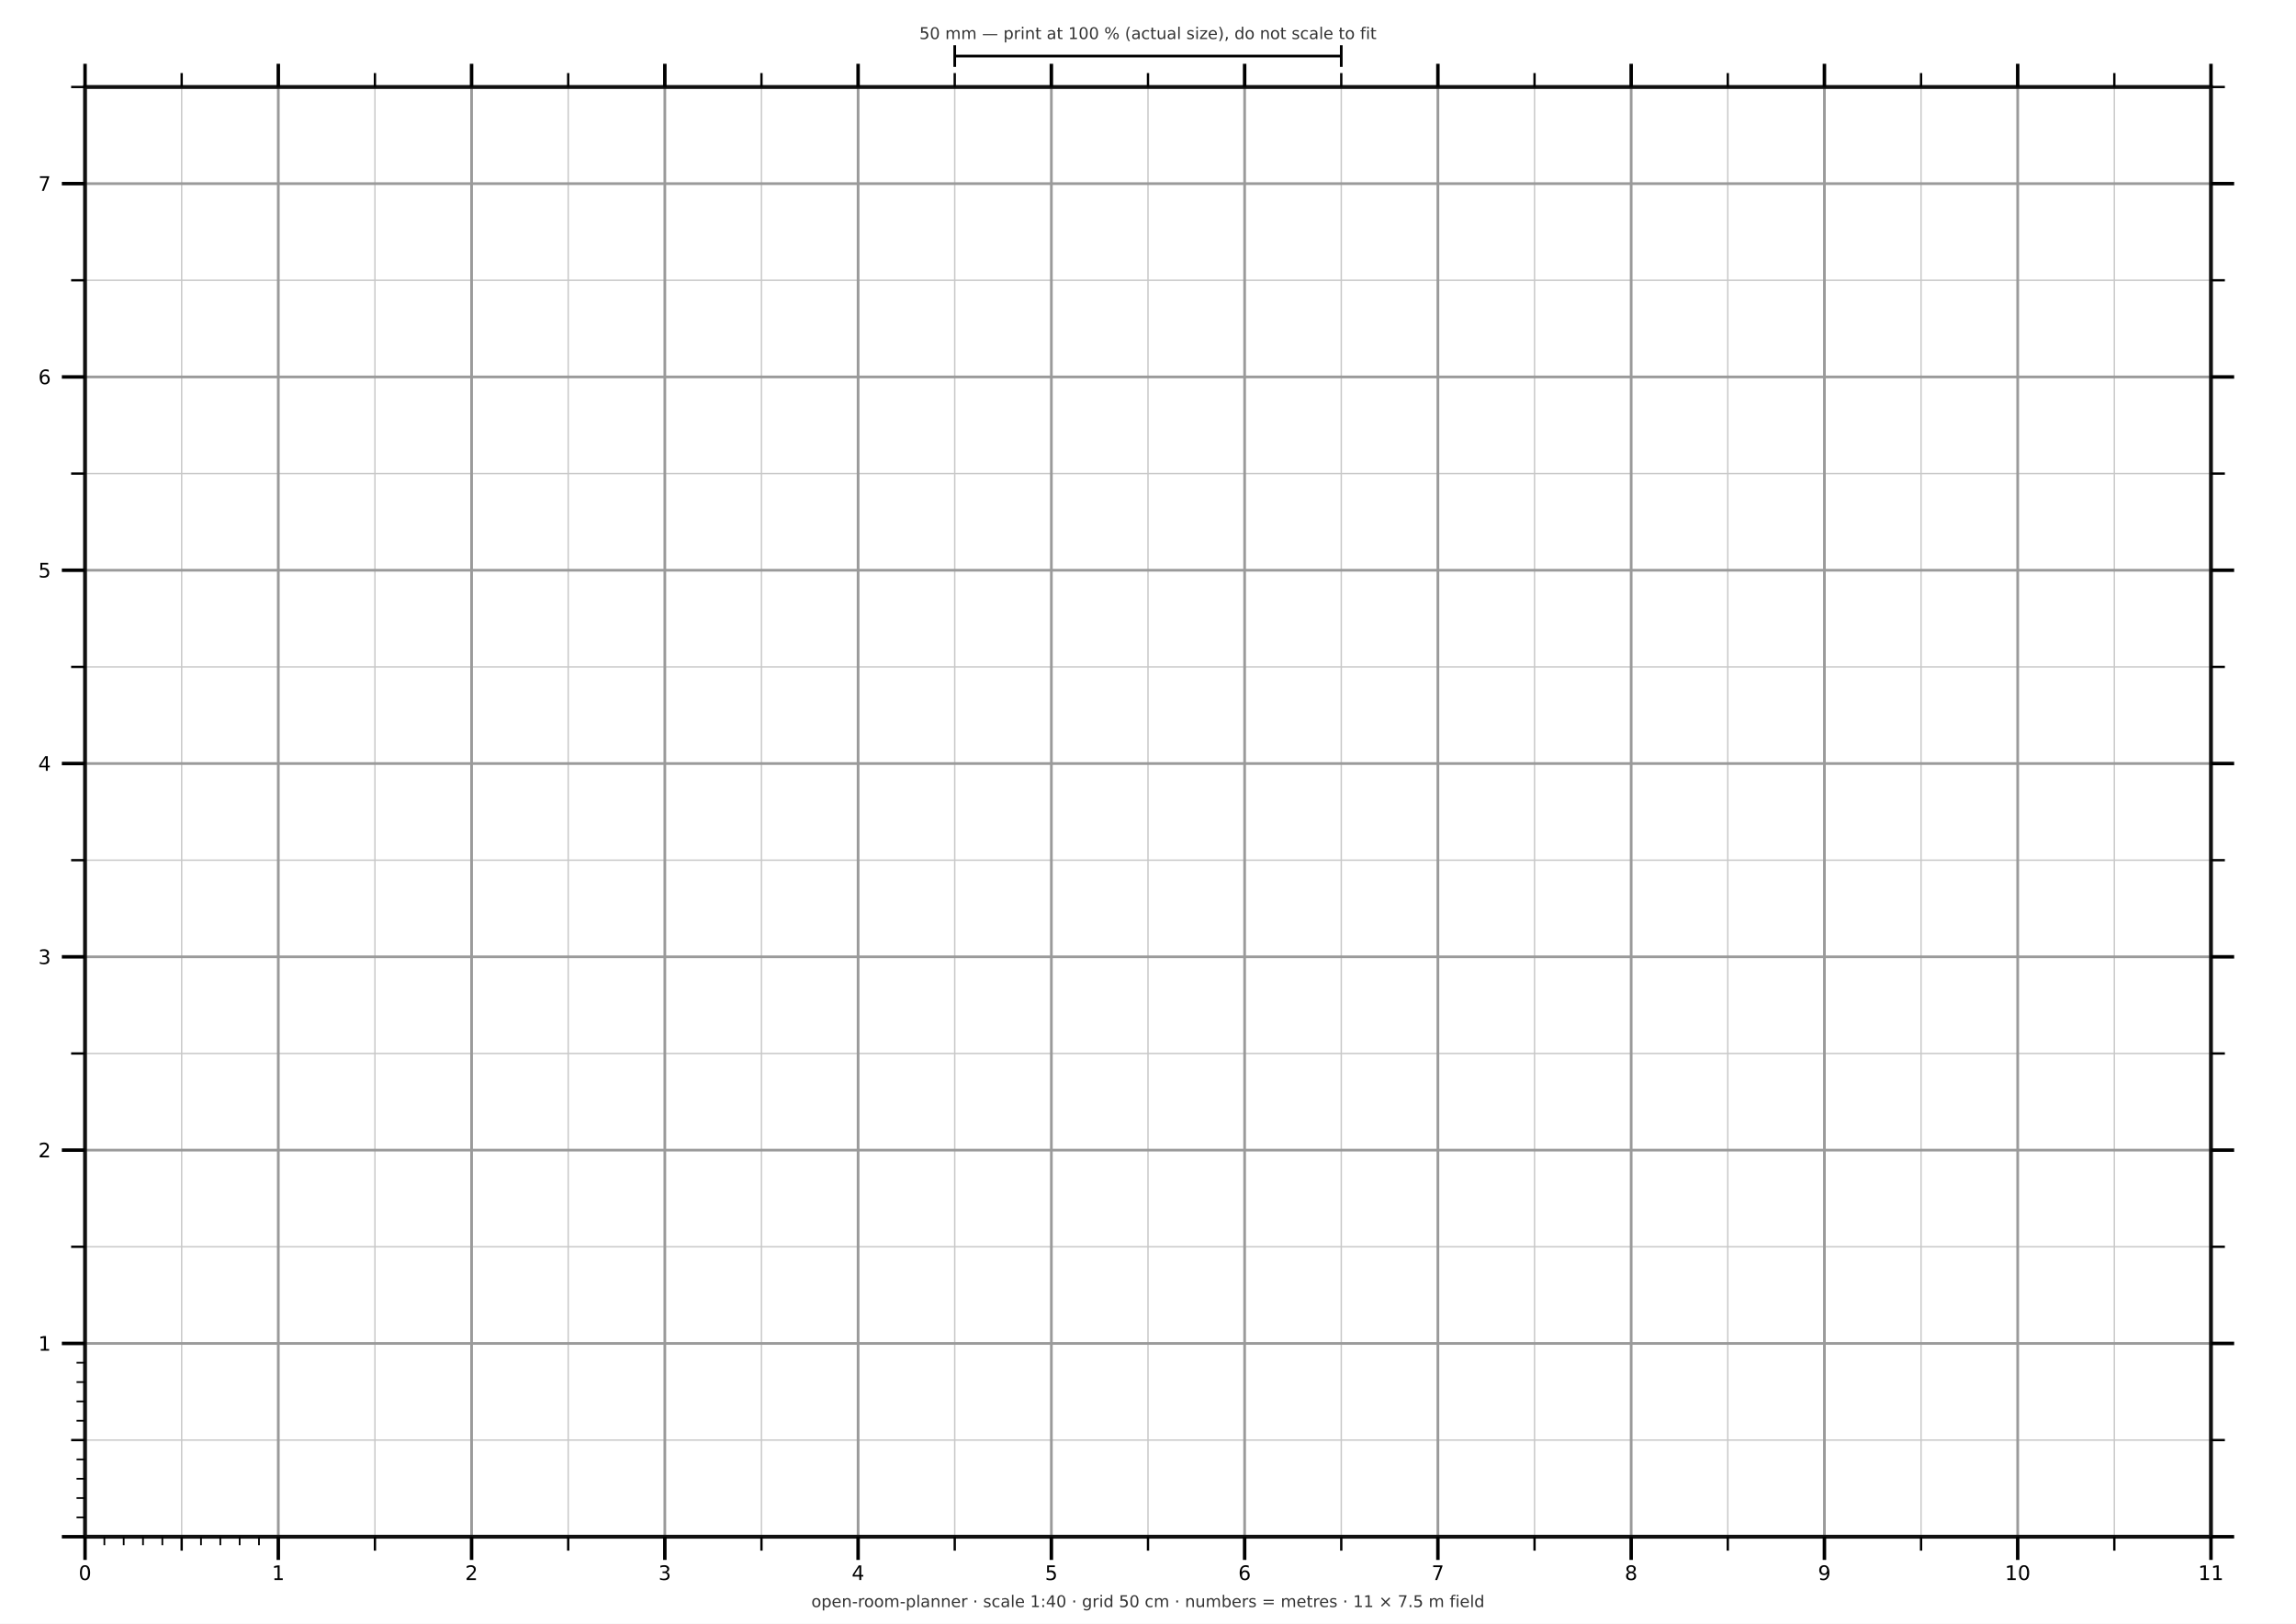
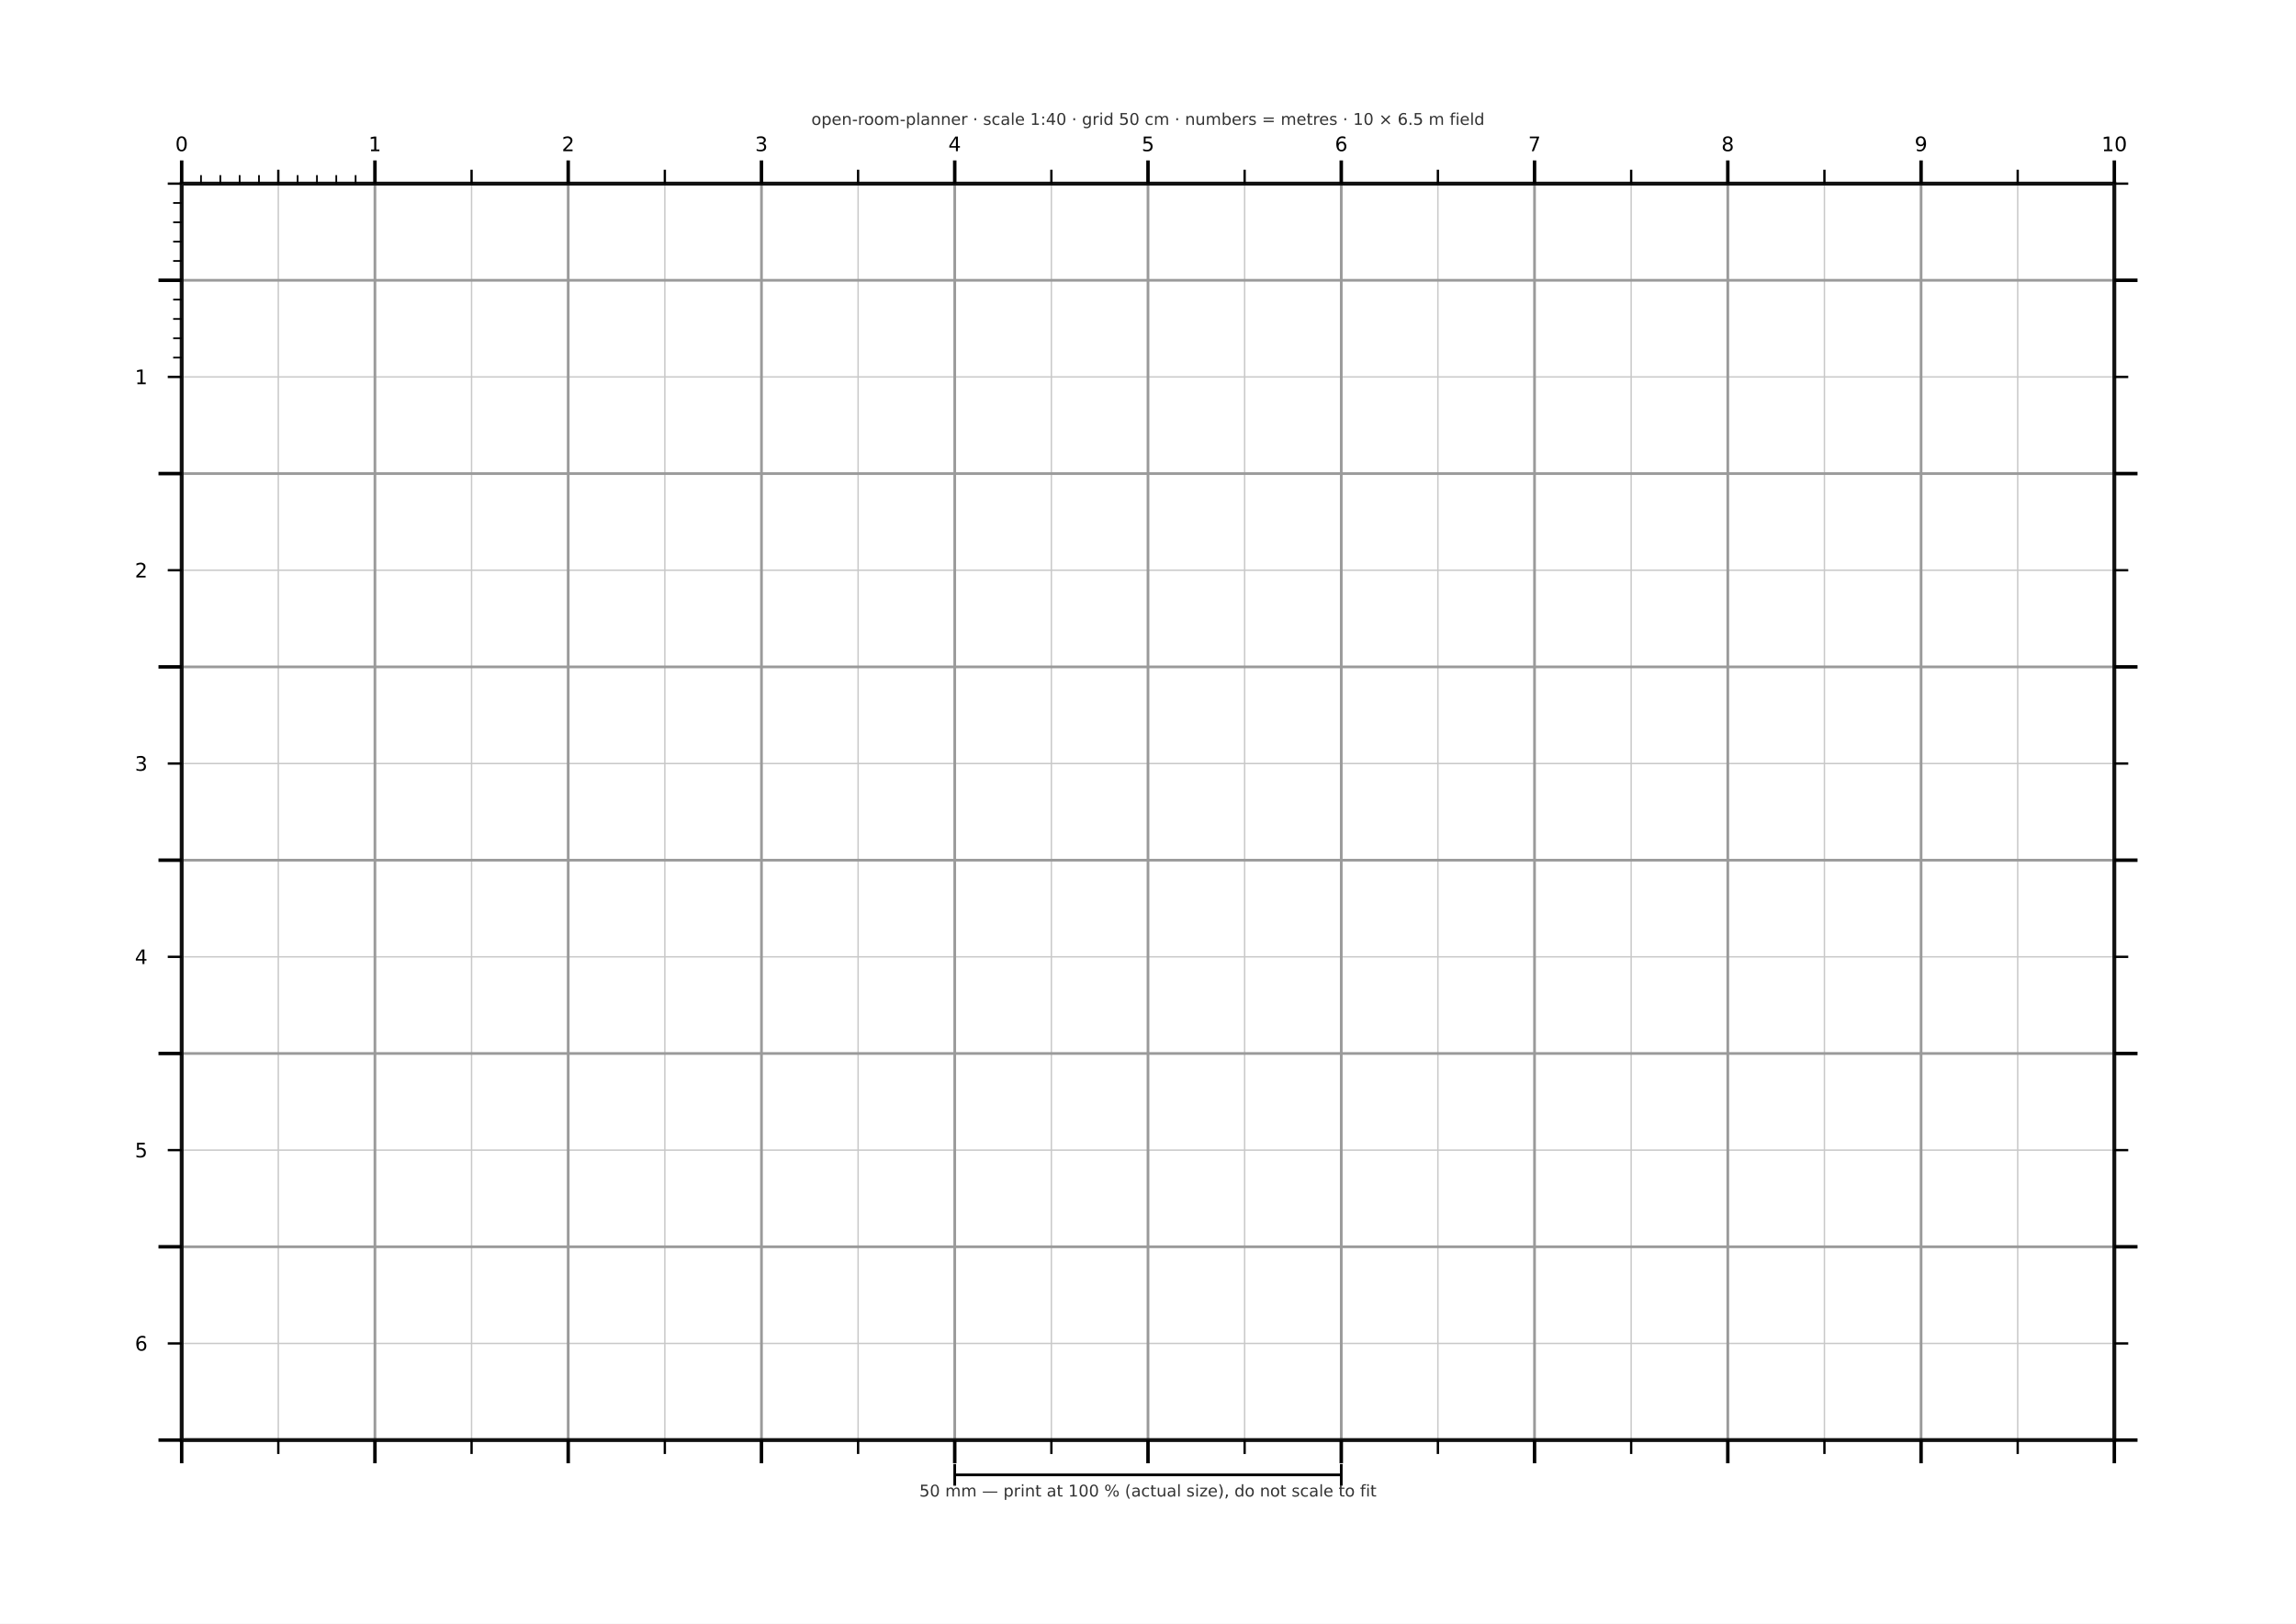
<svg xmlns="http://www.w3.org/2000/svg" width="297mm" height="210mm" viewBox="0 0 297 210" shape-rendering="geometricPrecision" text-rendering="geometricPrecision">
  <rect x="0" y="0" width="297" height="210" fill="#ffffff" />
-   <path d="M23.5 11.25L23.5 198.75M48.5 11.25L48.5 198.75M73.5 11.25L73.5 198.75M98.5 11.25L98.5 198.75M123.5 11.25L123.5 198.75M148.5 11.25L148.5 198.75M173.5 11.25L173.5 198.75M198.5 11.25L198.5 198.75M223.5 11.25L223.5 198.75M248.5 11.25L248.5 198.75M273.5 11.25L273.5 198.75M11 186.25L286 186.25M11 161.25L286 161.25M11 136.25L286 136.25M11 111.25L286 111.25M11 86.25L286 86.25M11 61.25L286 61.25M11 36.25L286 36.25" fill="none" stroke="#c8c8c8" stroke-width="0.18" />
-   <path d="M36 11.25L36 198.75M61 11.25L61 198.75M86 11.25L86 198.75M111 11.25L111 198.75M136 11.25L136 198.75M161 11.25L161 198.75M186 11.25L186 198.75M211 11.25L211 198.75M236 11.25L236 198.75M261 11.25L261 198.75M11 173.75L286 173.75M11 148.75L286 148.75M11 123.75L286 123.75M11 98.75L286 98.75M11 73.75L286 73.75M11 48.75L286 48.75M11 23.75L286 23.75" fill="none" stroke="#9a9a9a" stroke-width="0.35" />
-   <rect x="11" y="11.25" width="275" height="187.5" fill="none" stroke="#111111" stroke-width="0.5" />
-   <path d="M23.5 198.75L23.5 200.55M23.5 11.25L23.5 9.45M48.5 198.75L48.5 200.55M48.5 11.25L48.5 9.45M73.5 198.75L73.5 200.55M73.5 11.25L73.5 9.45M98.5 198.75L98.5 200.55M98.5 11.25L98.5 9.45M123.5 198.75L123.5 200.55M123.5 11.25L123.5 9.45M148.5 198.75L148.5 200.55M148.5 11.25L148.5 9.45M173.5 198.75L173.5 200.55M173.5 11.25L173.5 9.45M198.5 198.75L198.5 200.55M198.5 11.25L198.5 9.45M223.5 198.75L223.5 200.55M223.5 11.25L223.5 9.45M248.5 198.75L248.5 200.55M248.5 11.25L248.5 9.45M273.5 198.75L273.5 200.55M273.5 11.25L273.5 9.45M11 186.25L9.2 186.25M286 186.25L287.8 186.25M11 161.25L9.2 161.25M286 161.25L287.8 161.25M11 136.25L9.2 136.25M286 136.25L287.8 136.25M11 111.25L9.2 111.25M286 111.25L287.8 111.25M11 86.25L9.2 86.25M286 86.25L287.8 86.25M11 61.25L9.2 61.25M286 61.25L287.8 61.25M11 36.25L9.2 36.25M286 36.25L287.8 36.25M11 11.25L9.2 11.25M286 11.25L287.8 11.25" fill="none" stroke="#000000" stroke-width="0.3" />
-   <path d="M11 198.75L11 201.75M11 11.25L11 8.25M36 198.75L36 201.75M36 11.25L36 8.25M61 198.75L61 201.75M61 11.25L61 8.25M86 198.75L86 201.75M86 11.25L86 8.25M111 198.75L111 201.75M111 11.25L111 8.25M136 198.75L136 201.75M136 11.25L136 8.25M161 198.75L161 201.75M161 11.25L161 8.25M186 198.75L186 201.75M186 11.25L186 8.25M211 198.75L211 201.75M211 11.25L211 8.25M236 198.75L236 201.75M236 11.25L236 8.25M261 198.75L261 201.75M261 11.25L261 8.25M286 198.75L286 201.75M286 11.25L286 8.25M11 198.75L8 198.75M286 198.75L289 198.75M11 173.75L8 173.75M286 173.75L289 173.75M11 148.75L8 148.75M286 148.75L289 148.75M11 123.75L8 123.75M286 123.75L289 123.75M11 98.75L8 98.75M286 98.75L289 98.75M11 73.75L8 73.75M286 73.75L289 73.75M11 48.75L8 48.75M286 48.75L289 48.75M11 23.75L8 23.75M286 23.75L289 23.75" fill="none" stroke="#000000" stroke-width="0.45" />
-   <path d="M13.5 198.75L13.5 199.85M16 198.75L16 199.85M18.5 198.75L18.5 199.85M21 198.75L21 199.85M26 198.75L26 199.85M28.5 198.75L28.5 199.85M31 198.75L31 199.85M33.5 198.75L33.5 199.85M11 196.25L9.9 196.25M11 193.75L9.9 193.75M11 191.25L9.9 191.25M11 188.75L9.9 188.75M11 183.75L9.9 183.75M11 181.25L9.9 181.25M11 178.75L9.9 178.75M11 176.25L9.9 176.25" fill="none" stroke="#000000" stroke-width="0.22" />
+   <path d="M36 23.75L36 186.25M61 23.75L61 186.25M86 23.75L86 186.25M111 23.75L111 186.25M136 23.75L136 186.25M161 23.75L161 186.25M186 23.75L186 186.25M211 23.75L211 186.25M236 23.75L236 186.25M261 23.75L261 186.25M23.5 173.75L273.5 173.75M23.5 148.75L273.5 148.75M23.5 123.75L273.5 123.75M23.5 98.75L273.5 98.75M23.5 73.75L273.5 73.75M23.5 48.75L273.5 48.75" fill="none" stroke="#c8c8c8" stroke-width="0.18" />
+   <path d="M48.5 23.75L48.5 186.25M73.5 23.75L73.5 186.25M98.5 23.75L98.5 186.25M123.5 23.75L123.5 186.25M148.5 23.75L148.5 186.25M173.5 23.75L173.5 186.25M198.5 23.75L198.5 186.25M223.5 23.75L223.5 186.25M248.5 23.75L248.5 186.25M23.5 161.25L273.5 161.25M23.5 136.25L273.5 136.25M23.5 111.25L273.5 111.25M23.5 86.25L273.5 86.25M23.5 61.25L273.5 61.25M23.5 36.25L273.5 36.25" fill="none" stroke="#9a9a9a" stroke-width="0.35" />
+   <rect x="23.5" y="23.75" width="250" height="162.5" fill="none" stroke="#111111" stroke-width="0.5" />
+   <path d="M36 186.25L36 188.05M36 23.75L36 21.95M61 186.25L61 188.05M61 23.75L61 21.95M86 186.25L86 188.05M86 23.75L86 21.95M111 186.25L111 188.05M111 23.75L111 21.95M136 186.25L136 188.05M136 23.75L136 21.95M161 186.25L161 188.05M161 23.75L161 21.95M186 186.25L186 188.05M186 23.75L186 21.95M211 186.25L211 188.05M211 23.75L211 21.95M236 186.25L236 188.05M236 23.75L236 21.95M261 186.25L261 188.05M261 23.75L261 21.95M23.5 173.75L21.7 173.75M273.5 173.75L275.3 173.75M23.5 148.75L21.7 148.75M273.5 148.75L275.3 148.75M23.5 123.75L21.7 123.75M273.5 123.75L275.3 123.75M23.5 98.75L21.7 98.75M273.5 98.75L275.3 98.75M23.5 73.75L21.7 73.75M273.5 73.75L275.3 73.75M23.5 48.75L21.7 48.75M273.5 48.75L275.3 48.75M23.5 23.75L21.7 23.75M273.5 23.75L275.3 23.75" fill="none" stroke="#000000" stroke-width="0.3" />
+   <path d="M23.5 186.25L23.5 189.25M23.5 23.75L23.5 20.75M48.5 186.25L48.5 189.25M48.5 23.75L48.5 20.75M73.5 186.25L73.5 189.25M73.5 23.75L73.5 20.75M98.5 186.25L98.5 189.25M98.5 23.75L98.5 20.75M123.5 186.25L123.5 189.25M123.5 23.75L123.5 20.75M148.5 186.25L148.5 189.25M148.5 23.75L148.5 20.75M173.5 186.25L173.5 189.25M173.5 23.75L173.5 20.75M198.5 186.25L198.5 189.25M198.5 23.75L198.5 20.75M223.5 186.25L223.5 189.25M223.5 23.75L223.5 20.75M248.5 186.25L248.5 189.25M248.5 23.75L248.5 20.75M273.5 186.25L273.5 189.25M273.5 23.75L273.5 20.75M23.5 186.25L20.5 186.25M273.5 186.25L276.5 186.25M23.5 161.25L20.5 161.25M273.5 161.25L276.5 161.25M23.5 136.25L20.5 136.25M273.5 136.25L276.5 136.25M23.5 111.25L20.5 111.25M273.5 111.25L276.5 111.25M23.5 86.25L20.5 86.25M273.5 86.25L276.5 86.25M23.5 61.25L20.5 61.25M273.5 61.25L276.5 61.25M23.5 36.25L20.5 36.25M273.5 36.25L276.5 36.25" fill="none" stroke="#000000" stroke-width="0.45" />
+   <path d="M26 23.75L26 22.65M28.5 23.75L28.5 22.65M31 23.75L31 22.65M33.5 23.75L33.5 22.65M38.5 23.75L38.5 22.65M41 23.75L41 22.65M43.5 23.75L43.5 22.65M46 23.75L46 22.65M23.5 26.25L22.4 26.25M23.5 28.75L22.4 28.75M23.5 31.25L22.4 31.25M23.5 33.75L22.4 33.75M23.5 38.75L22.4 38.75M23.5 41.25L22.4 41.25M23.5 43.75L22.4 43.75M23.5 46.25L22.4 46.25" fill="none" stroke="#000000" stroke-width="0.22" />
  <g fill="#000000" font-family="DejaVu Sans, Helvetica, Arial, sans-serif" font-size="2.6">
-     <text x="11" y="204.35" text-anchor="middle">0</text>
-     <text x="36" y="204.35" text-anchor="middle">1</text>
-     <text x="61" y="204.35" text-anchor="middle">2</text>
-     <text x="86" y="204.35" text-anchor="middle">3</text>
-     <text x="111" y="204.35" text-anchor="middle">4</text>
-     <text x="136" y="204.35" text-anchor="middle">5</text>
-     <text x="161" y="204.35" text-anchor="middle">6</text>
-     <text x="186" y="204.35" text-anchor="middle">7</text>
-     <text x="211" y="204.35" text-anchor="middle">8</text>
-     <text x="236" y="204.35" text-anchor="middle">9</text>
-     <text x="261" y="204.35" text-anchor="middle">10</text>
-     <text x="286" y="204.35" text-anchor="middle">11</text>
-     <text x="6.6" y="174.686" text-anchor="end">1</text>
-     <text x="6.6" y="149.686" text-anchor="end">2</text>
-     <text x="6.6" y="124.686" text-anchor="end">3</text>
-     <text x="6.6" y="99.686" text-anchor="end">4</text>
-     <text x="6.6" y="74.686" text-anchor="end">5</text>
-     <text x="6.6" y="49.686" text-anchor="end">6</text>
-     <text x="6.6" y="24.686" text-anchor="end">7</text>
+     <text x="23.5" y="19.55" text-anchor="middle">0</text>
+     <text x="48.5" y="19.55" text-anchor="middle">1</text>
+     <text x="73.5" y="19.55" text-anchor="middle">2</text>
+     <text x="98.5" y="19.55" text-anchor="middle">3</text>
+     <text x="123.5" y="19.55" text-anchor="middle">4</text>
+     <text x="148.5" y="19.55" text-anchor="middle">5</text>
+     <text x="173.5" y="19.55" text-anchor="middle">6</text>
+     <text x="198.5" y="19.55" text-anchor="middle">7</text>
+     <text x="223.5" y="19.55" text-anchor="middle">8</text>
+     <text x="248.5" y="19.55" text-anchor="middle">9</text>
+     <text x="273.5" y="19.55" text-anchor="middle">10</text>
+     <text x="19.1" y="49.686" text-anchor="end">1</text>
+     <text x="19.1" y="74.686" text-anchor="end">2</text>
+     <text x="19.1" y="99.686" text-anchor="end">3</text>
+     <text x="19.1" y="124.686" text-anchor="end">4</text>
+     <text x="19.1" y="149.686" text-anchor="end">5</text>
+     <text x="19.1" y="174.686" text-anchor="end">6</text>
  </g>
-   <path d="M123.5 7.25L173.5 7.25M123.5 5.85L123.5 8.65M173.5 5.85L173.5 8.65" fill="none" stroke="#000000" stroke-width="0.35" />
-   <text x="148.5" y="5.05" fill="#333333" font-family="DejaVu Sans, Helvetica, Arial, sans-serif" font-size="2.1" text-anchor="middle">50 mm — print at 100 % (actual size), do not scale to fit</text>
-   <text x="148.5" y="207.85" fill="#333333" font-family="DejaVu Sans, Helvetica, Arial, sans-serif" font-size="2.1" text-anchor="middle">open-room-planner · scale 1:40 · grid 50 cm · numbers = metres · 11 × 7.5 m field</text>
+   <path d="M123.5 190.75L173.5 190.75M123.5 189.35L123.5 192.15M173.5 189.35L173.5 192.15" fill="none" stroke="#000000" stroke-width="0.35" />
+   <text x="148.5" y="193.55" fill="#333333" font-family="DejaVu Sans, Helvetica, Arial, sans-serif" font-size="2.1" text-anchor="middle">50 mm — print at 100 % (actual size), do not scale to fit</text>
+   <text x="148.5" y="16.15" fill="#333333" font-family="DejaVu Sans, Helvetica, Arial, sans-serif" font-size="2.1" text-anchor="middle">open-room-planner · scale 1:40 · grid 50 cm · numbers = metres · 10 × 6.5 m field</text>
</svg>
